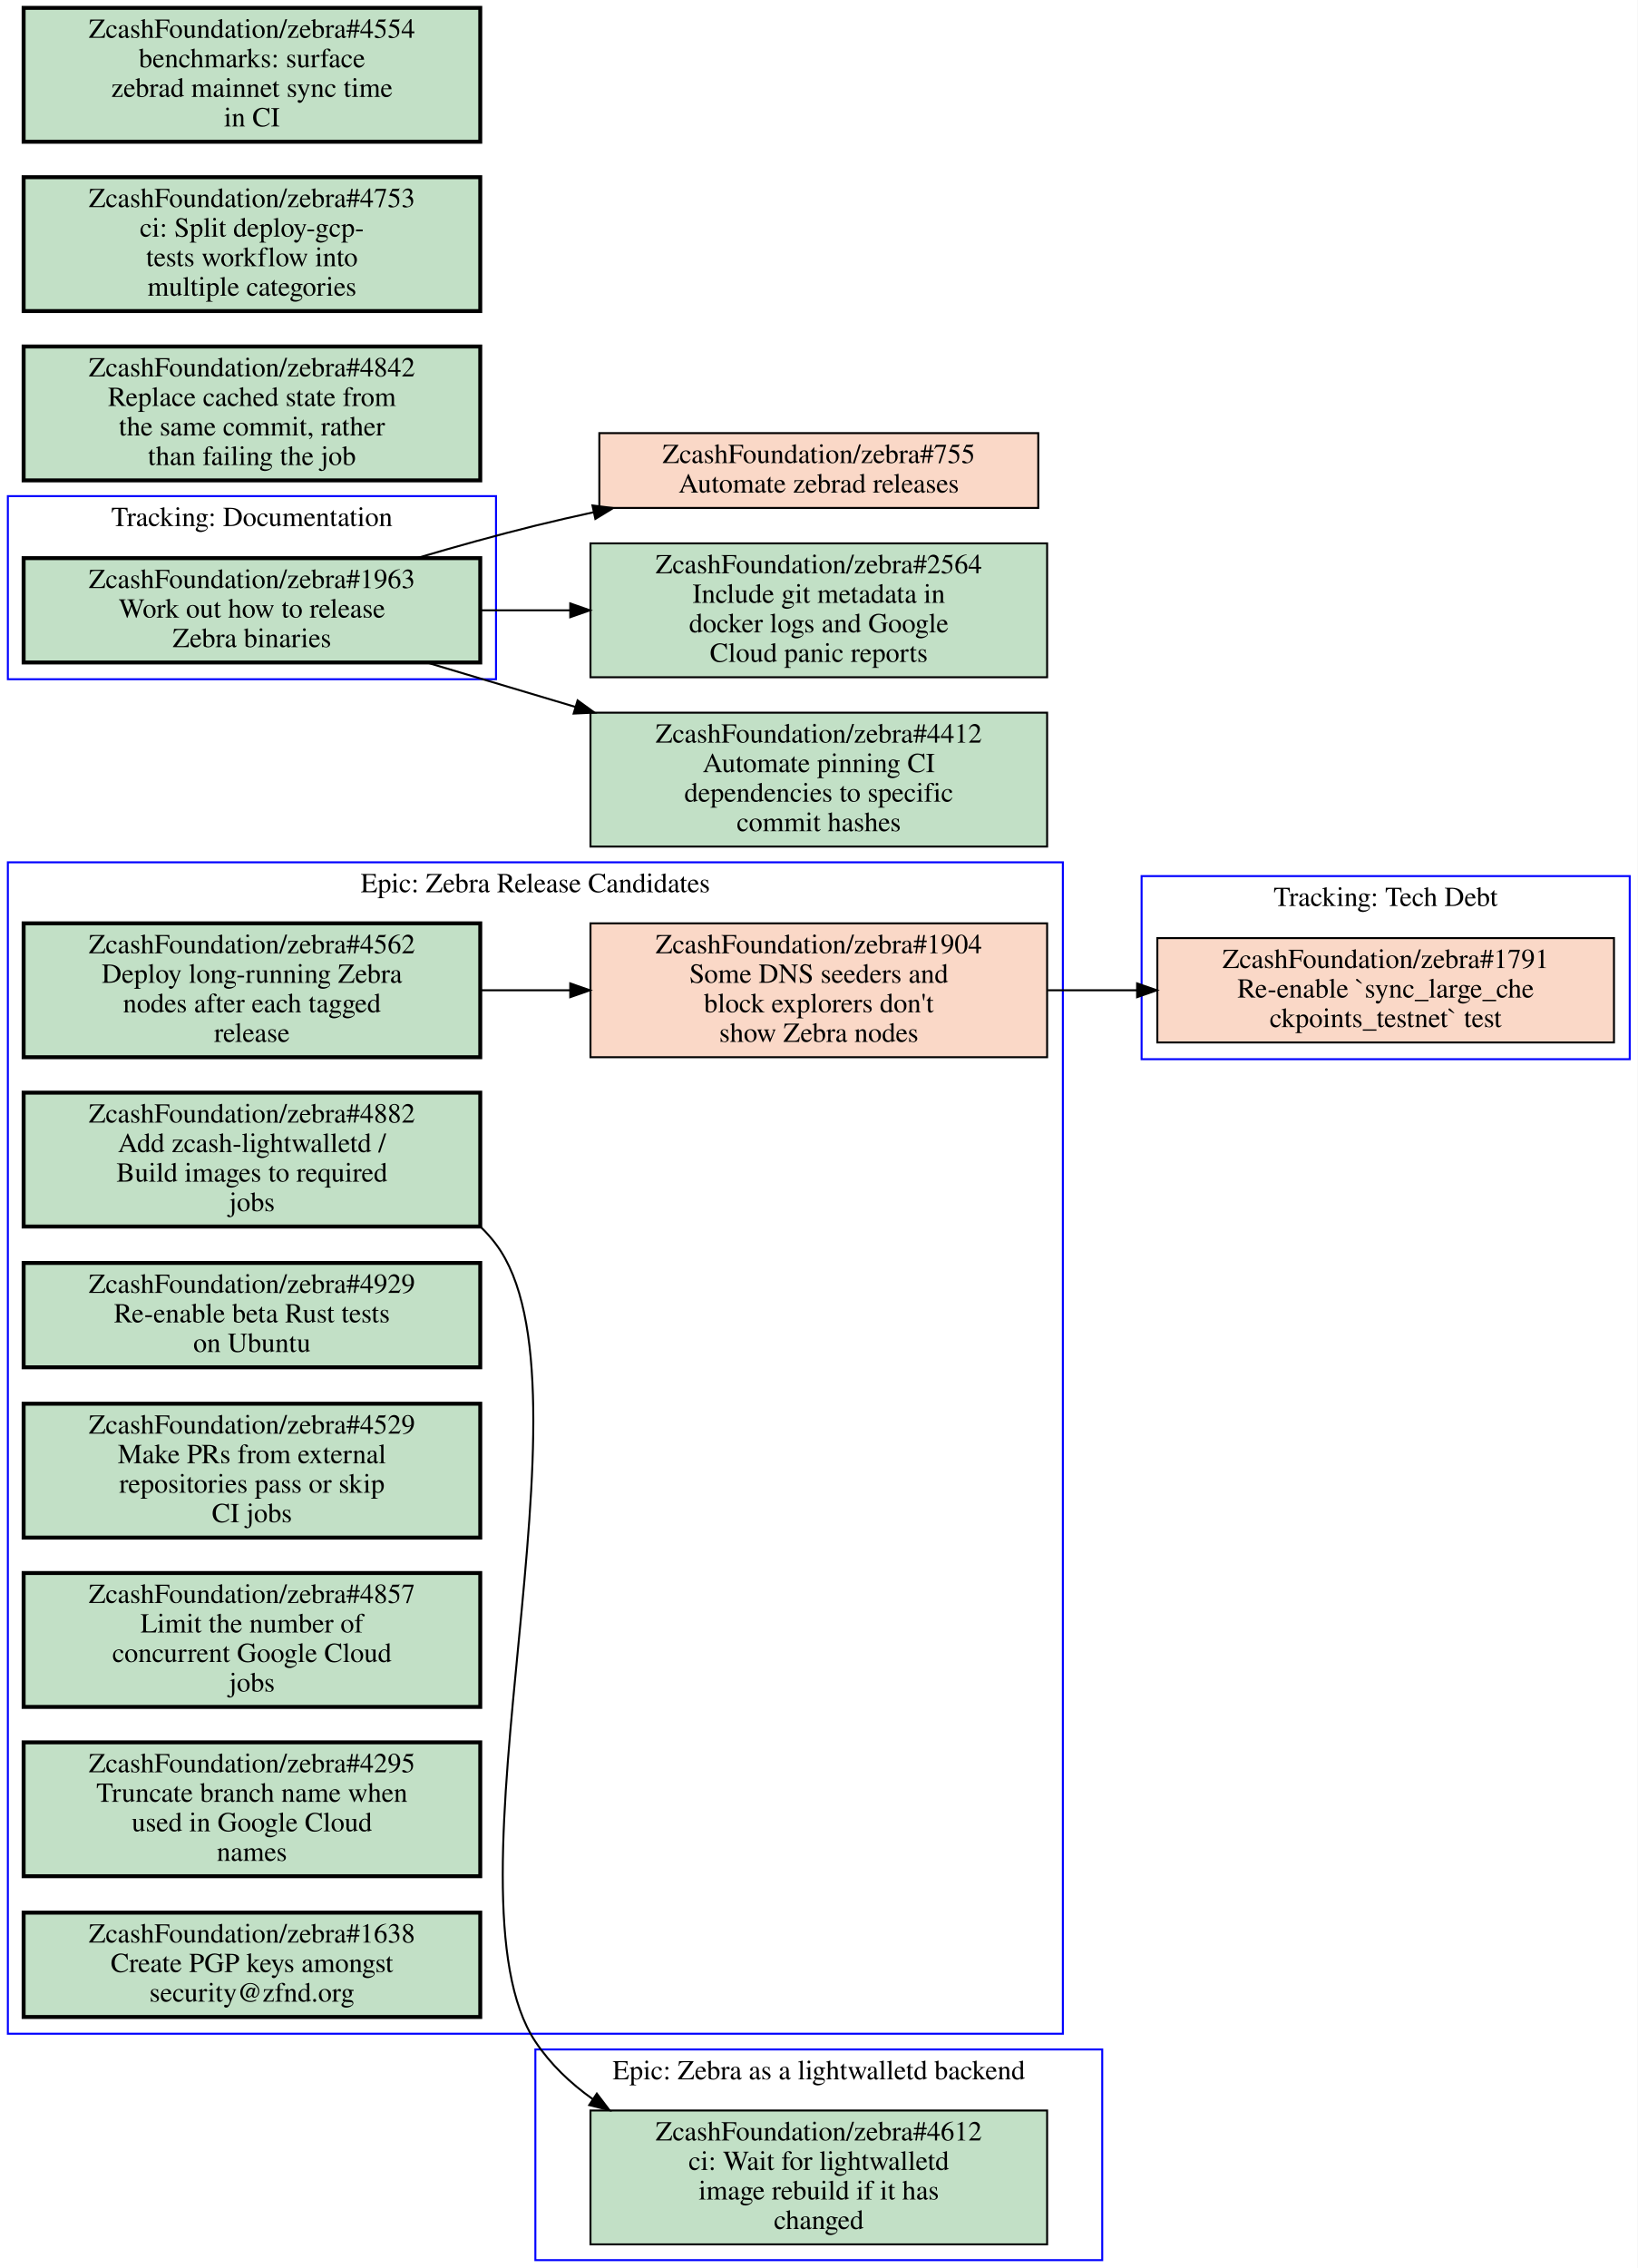
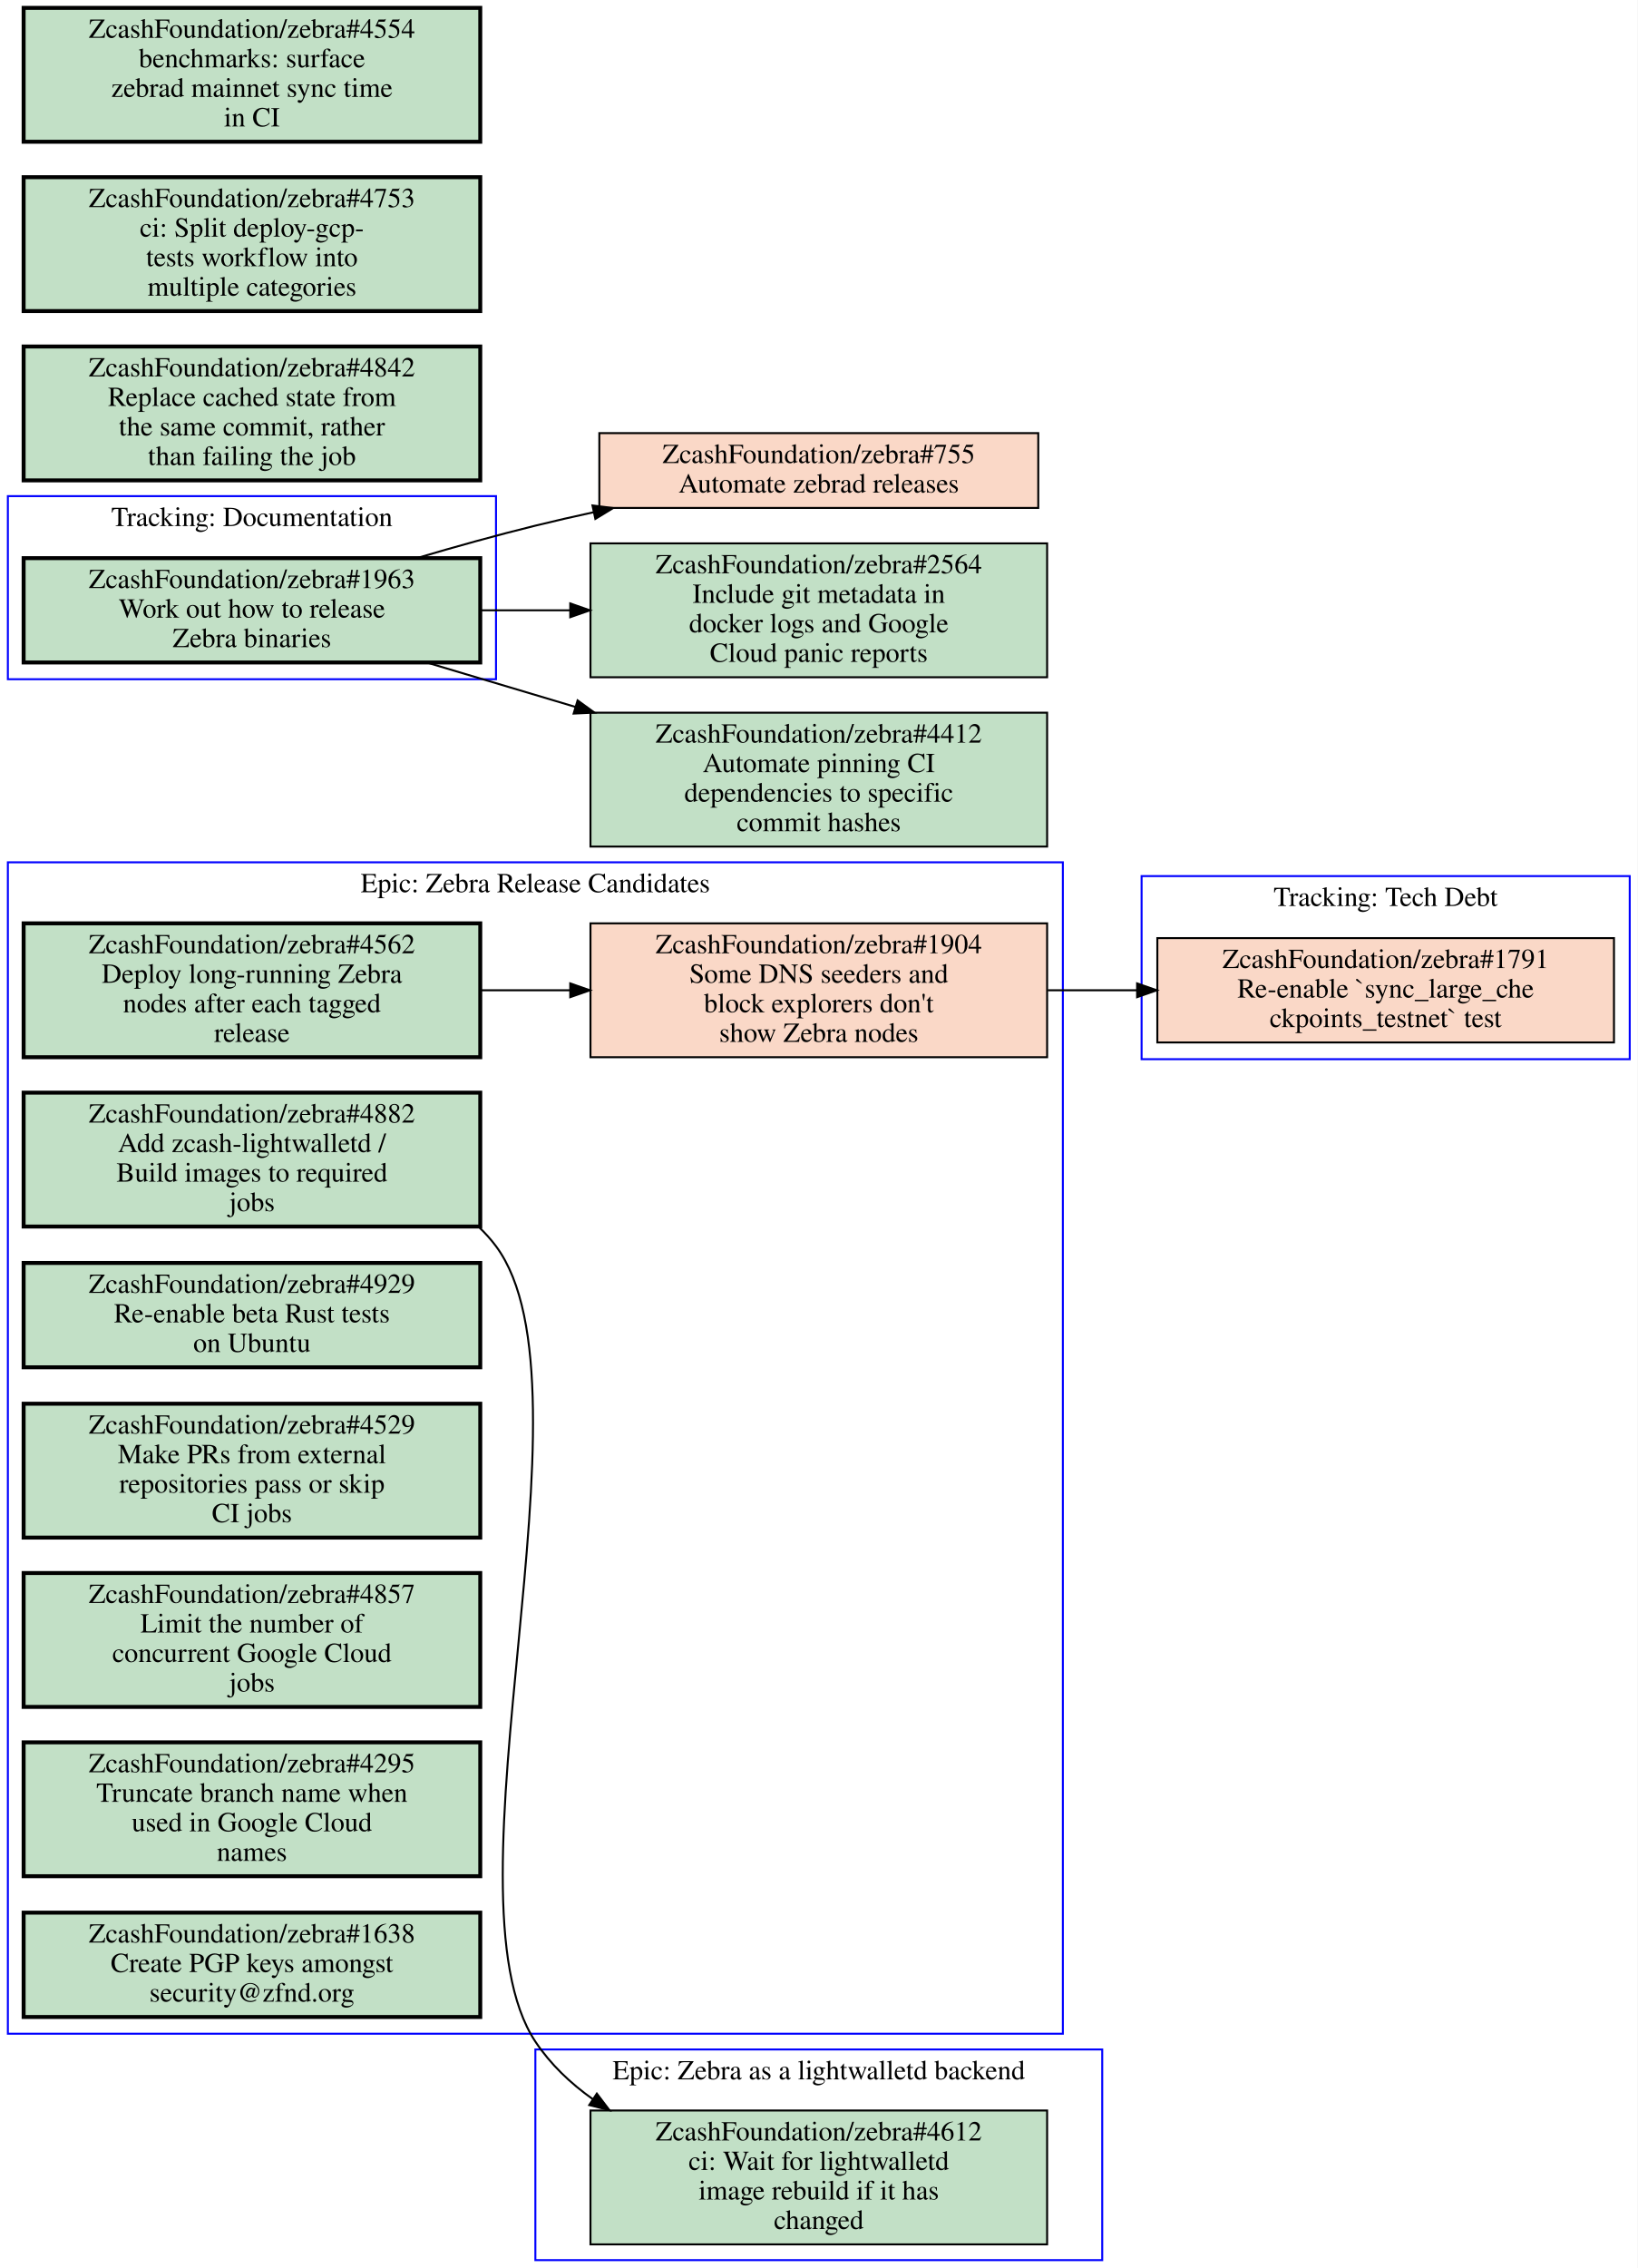
<svg xmlns="http://www.w3.org/2000/svg" xmlns:xlink="http://www.w3.org/1999/xlink" width="832pt" height="1152pt" viewBox="0.00 0.00 832.00 1152.00">
  <g id="graph0" class="graph" transform="scale(1 1) rotate(0) translate(4 1148)">
    <polygon fill="#ffffff" stroke="transparent" points="-4,4 -4,-1148 828,-1148 828,4 -4,4" />
    <g id="clust1" class="cluster">
-       <polygon fill="none" stroke="#0000ff" points="576,-610 576,-703 824,-703 824,-610 576,-610" />
-       <text text-anchor="middle" x="700" y="-687.8" font-family="Times,serif" font-size="14.00" fill="#000000">Tracking: Tech Debt</text>
+       <polygon fill="none" stroke="#0000ff" points="268,0 268,-107 556,-107 556,0 268,0" />
+       <text text-anchor="middle" x="412" y="-91.8" font-family="Times,serif" font-size="14.00" fill="#000000">Epic: Zebra as a lightwalletd backend</text>
    </g>
    <g id="clust2" class="cluster">
      <polygon fill="none" stroke="#0000ff" points="0,-115 0,-710 536,-710 536,-115 0,-115" />
      <text text-anchor="middle" x="268" y="-694.8" font-family="Times,serif" font-size="14.00" fill="#000000">Epic: Zebra Release Candidates</text>
    </g>
    <g id="clust3" class="cluster">
-       <polygon fill="none" stroke="#0000ff" points="268,0 268,-107 556,-107 556,0 268,0" />
-       <text text-anchor="middle" x="412" y="-91.8" font-family="Times,serif" font-size="14.00" fill="#000000">Epic: Zebra as a lightwalletd backend</text>
-     </g>
-     <g id="clust4" class="cluster">
      <polygon fill="none" stroke="#0000ff" points="0,-803 0,-896 248,-896 248,-803 0,-803" />
      <text text-anchor="middle" x="124" y="-880.8" font-family="Times,serif" font-size="14.00" fill="#000000">Tracking: Documentation</text>
    </g>
-     <g id="node1" class="node closed">
+     <g id="clust4" class="cluster">
+       <polygon fill="none" stroke="#0000ff" points="576,-610 576,-703 824,-703 824,-610 576,-610" />
+       <text text-anchor="middle" x="700" y="-687.8" font-family="Times,serif" font-size="14.00" fill="#000000">Tracking: Tech Debt</text>
+     </g>
+     <g id="node1" class="node open">
      <g id="a_node1">
-         <a xlink:href="https://github.com/ZcashFoundation/zebra/issues/1791" xlink:title="ZcashFoundation/zebra#1791&#10;Re-enable `sync_large_che&#10;ckpoints_testnet` test" target="_blank">
-           <polygon fill="#fad8c7" stroke="#000000" points="816,-671.5 584,-671.5 584,-618.5 816,-618.5 816,-671.5" />
-           <text text-anchor="middle" x="700" y="-656.3" font-family="Times,serif" font-size="14.00" fill="#000000">ZcashFoundation/zebra#1791</text>
-           <text text-anchor="middle" x="700" y="-641.3" font-family="Times,serif" font-size="14.00" fill="#000000">Re-enable `sync_large_che</text>
-           <text text-anchor="middle" x="700" y="-626.3" font-family="Times,serif" font-size="14.00" fill="#000000">ckpoints_testnet` test</text>
+         <a xlink:href="https://github.com/ZcashFoundation/zebra/issues/4612" xlink:title="ZcashFoundation/zebra#4612&#10;ci: Wait for lightwalletd&#10;image rebuild if it has&#10;changed" target="_blank">
+           <polygon fill="#c2e0c6" stroke="#000000" points="528,-76 296,-76 296,-8 528,-8 528,-76" />
+           <text text-anchor="middle" x="412" y="-60.8" font-family="Times,serif" font-size="14.00" fill="#000000">ZcashFoundation/zebra#4612</text>
+           <text text-anchor="middle" x="412" y="-45.8" font-family="Times,serif" font-size="14.00" fill="#000000">ci: Wait for lightwalletd</text>
+           <text text-anchor="middle" x="412" y="-30.8" font-family="Times,serif" font-size="14.00" fill="#000000">image rebuild if it has</text>
+           <text text-anchor="middle" x="412" y="-15.8" font-family="Times,serif" font-size="14.00" fill="#000000">changed</text>
        </a>
      </g>
    </g>
    <g id="node2" class="node closed">
      <g id="a_node2">
        <a xlink:href="https://github.com/ZcashFoundation/zebra/issues/1904" xlink:title="ZcashFoundation/zebra#1904&#10;Some DNS seeders and&#10;block explorers don't&#10;show Zebra nodes" target="_blank">
          <polygon fill="#fad8c7" stroke="#000000" points="528,-679 296,-679 296,-611 528,-611 528,-679" />
          <text text-anchor="middle" x="412" y="-663.8" font-family="Times,serif" font-size="14.00" fill="#000000">ZcashFoundation/zebra#1904</text>
          <text text-anchor="middle" x="412" y="-648.8" font-family="Times,serif" font-size="14.00" fill="#000000">Some DNS seeders and</text>
          <text text-anchor="middle" x="412" y="-633.8" font-family="Times,serif" font-size="14.00" fill="#000000">block explorers don't</text>
          <text text-anchor="middle" x="412" y="-618.8" font-family="Times,serif" font-size="14.00" fill="#000000">show Zebra nodes</text>
        </a>
      </g>
    </g>
-     <g id="edge2" class="edge">
+     <g id="node11" class="node closed">
+       <g id="a_node11">
+         <a xlink:href="https://github.com/ZcashFoundation/zebra/issues/1791" xlink:title="ZcashFoundation/zebra#1791&#10;Re-enable `sync_large_che&#10;ckpoints_testnet` test" target="_blank">
+           <polygon fill="#fad8c7" stroke="#000000" points="816,-671.5 584,-671.5 584,-618.5 816,-618.5 816,-671.5" />
+           <text text-anchor="middle" x="700" y="-656.3" font-family="Times,serif" font-size="14.00" fill="#000000">ZcashFoundation/zebra#1791</text>
+           <text text-anchor="middle" x="700" y="-641.3" font-family="Times,serif" font-size="14.00" fill="#000000">Re-enable `sync_large_che</text>
+           <text text-anchor="middle" x="700" y="-626.3" font-family="Times,serif" font-size="14.00" fill="#000000">ckpoints_testnet` test</text>
+         </a>
+       </g>
+     </g>
+     <g id="edge5" class="edge">
      <path fill="none" stroke="#000000" d="M528.31,-645C543.15,-645 558.4,-645 573.39,-645" />
      <polygon fill="#000000" stroke="#000000" points="573.72,-648.5 583.72,-645 573.72,-641.5 573.72,-648.5" />
    </g>
    <g id="node3" class="node open">
      <g id="a_node3">
        <a xlink:href="https://github.com/ZcashFoundation/zebra/issues/4882" xlink:title="ZcashFoundation/zebra#4882&#10;Add zcash-lightwalletd /&#10;Build images to required&#10;jobs" target="_blank">
          <polygon fill="#c2e0c6" stroke="#000000" stroke-width="2" points="240,-593 8,-593 8,-525 240,-525 240,-593" />
          <text text-anchor="middle" x="124" y="-577.8" font-family="Times,serif" font-size="14.00" fill="#000000">ZcashFoundation/zebra#4882</text>
          <text text-anchor="middle" x="124" y="-562.8" font-family="Times,serif" font-size="14.00" fill="#000000">Add zcash-lightwalletd /</text>
          <text text-anchor="middle" x="124" y="-547.8" font-family="Times,serif" font-size="14.00" fill="#000000">Build images to required</text>
          <text text-anchor="middle" x="124" y="-532.8" font-family="Times,serif" font-size="14.00" fill="#000000">jobs</text>
        </a>
      </g>
    </g>
-     <g id="node10" class="node open">
-       <g id="a_node10">
-         <a xlink:href="https://github.com/ZcashFoundation/zebra/issues/4612" xlink:title="ZcashFoundation/zebra#4612&#10;ci: Wait for lightwalletd&#10;image rebuild if it has&#10;changed" target="_blank">
-           <polygon fill="#c2e0c6" stroke="#000000" points="528,-76 296,-76 296,-8 528,-8 528,-76" />
-           <text text-anchor="middle" x="412" y="-60.8" font-family="Times,serif" font-size="14.00" fill="#000000">ZcashFoundation/zebra#4612</text>
-           <text text-anchor="middle" x="412" y="-45.8" font-family="Times,serif" font-size="14.00" fill="#000000">ci: Wait for lightwalletd</text>
-           <text text-anchor="middle" x="412" y="-30.8" font-family="Times,serif" font-size="14.00" fill="#000000">image rebuild if it has</text>
-           <text text-anchor="middle" x="412" y="-15.8" font-family="Times,serif" font-size="14.00" fill="#000000">changed</text>
-         </a>
-       </g>
-     </g>
-     <g id="edge3" class="edge">
-       <path fill="none" stroke="#000000" d="M240.36,-524.65C243.12,-521.98 245.68,-519.1 248,-516 302.04,-443.89 218.12,-186.04 268,-111 275.66,-99.48 285.8,-89.833 297.16,-81.761" />
-       <polygon fill="#000000" stroke="#000000" points="299.226,-84.591 305.64,-76.158 295.367,-78.751 299.226,-84.591" />
+     <g id="edge6" class="edge">
+       <path fill="none" stroke="#000000" d="M239.39,-524.64C242.52,-521.69 245.41,-518.48 248,-515 301.65,-442.88 218.24,-185.86 268,-111 275.66,-99.48 285.8,-89.833 297.17,-81.762" />
+       <polygon fill="#000000" stroke="#000000" points="299.231,-84.595 305.64,-76.159 295.369,-78.757 299.231,-84.595" />
    </g>
    <g id="node4" class="node open">
      <g id="a_node4">
        <a xlink:href="https://github.com/ZcashFoundation/zebra/issues/4562" xlink:title="ZcashFoundation/zebra#4562&#10;Deploy long-running Zebra&#10;nodes after each tagged&#10;release" target="_blank">
          <polygon fill="#c2e0c6" stroke="#000000" stroke-width="2" points="240,-679 8,-679 8,-611 240,-611 240,-679" />
          <text text-anchor="middle" x="124" y="-663.8" font-family="Times,serif" font-size="14.00" fill="#000000">ZcashFoundation/zebra#4562</text>
          <text text-anchor="middle" x="124" y="-648.8" font-family="Times,serif" font-size="14.00" fill="#000000">Deploy long-running Zebra</text>
          <text text-anchor="middle" x="124" y="-633.8" font-family="Times,serif" font-size="14.00" fill="#000000">nodes after each tagged</text>
          <text text-anchor="middle" x="124" y="-618.8" font-family="Times,serif" font-size="14.00" fill="#000000">release</text>
        </a>
      </g>
    </g>
    <g id="edge1" class="edge">
      <path fill="none" stroke="#000000" d="M240.31,-645C255.15,-645 270.4,-645 285.39,-645" />
      <polygon fill="#000000" stroke="#000000" points="285.72,-648.5 295.72,-645 285.72,-641.5 285.72,-648.5" />
    </g>
    <g id="node5" class="node open">
      <g id="a_node5">
        <a xlink:href="https://github.com/ZcashFoundation/zebra/issues/4929" xlink:title="ZcashFoundation/zebra#4929&#10;Re-enable beta Rust tests&#10;on Ubuntu" target="_blank">
          <polygon fill="#c2e0c6" stroke="#000000" stroke-width="2" points="240,-506.5 8,-506.5 8,-453.5 240,-453.5 240,-506.5" />
          <text text-anchor="middle" x="124" y="-491.3" font-family="Times,serif" font-size="14.00" fill="#000000">ZcashFoundation/zebra#4929</text>
          <text text-anchor="middle" x="124" y="-476.3" font-family="Times,serif" font-size="14.00" fill="#000000">Re-enable beta Rust tests</text>
          <text text-anchor="middle" x="124" y="-461.3" font-family="Times,serif" font-size="14.00" fill="#000000">on Ubuntu</text>
        </a>
      </g>
    </g>
    <g id="node6" class="node open">
      <g id="a_node6">
        <a xlink:href="https://github.com/ZcashFoundation/zebra/issues/4529" xlink:title="ZcashFoundation/zebra#4529&#10;Make PRs from external&#10;repositories pass or skip&#10;CI jobs" target="_blank">
          <polygon fill="#c2e0c6" stroke="#000000" stroke-width="2" points="240,-435 8,-435 8,-367 240,-367 240,-435" />
          <text text-anchor="middle" x="124" y="-419.8" font-family="Times,serif" font-size="14.00" fill="#000000">ZcashFoundation/zebra#4529</text>
          <text text-anchor="middle" x="124" y="-404.8" font-family="Times,serif" font-size="14.00" fill="#000000">Make PRs from external</text>
          <text text-anchor="middle" x="124" y="-389.8" font-family="Times,serif" font-size="14.00" fill="#000000">repositories pass or skip</text>
          <text text-anchor="middle" x="124" y="-374.8" font-family="Times,serif" font-size="14.00" fill="#000000">CI jobs</text>
        </a>
      </g>
    </g>
    <g id="node7" class="node open">
      <g id="a_node7">
        <a xlink:href="https://github.com/ZcashFoundation/zebra/issues/4857" xlink:title="ZcashFoundation/zebra#4857&#10;Limit the number of&#10;concurrent Google Cloud&#10;jobs" target="_blank">
          <polygon fill="#c2e0c6" stroke="#000000" stroke-width="2" points="240,-349 8,-349 8,-281 240,-281 240,-349" />
          <text text-anchor="middle" x="124" y="-333.8" font-family="Times,serif" font-size="14.00" fill="#000000">ZcashFoundation/zebra#4857</text>
          <text text-anchor="middle" x="124" y="-318.8" font-family="Times,serif" font-size="14.00" fill="#000000">Limit the number of</text>
          <text text-anchor="middle" x="124" y="-303.8" font-family="Times,serif" font-size="14.00" fill="#000000">concurrent Google Cloud</text>
          <text text-anchor="middle" x="124" y="-288.8" font-family="Times,serif" font-size="14.00" fill="#000000">jobs</text>
        </a>
      </g>
    </g>
    <g id="node8" class="node open">
      <g id="a_node8">
        <a xlink:href="https://github.com/ZcashFoundation/zebra/issues/4295" xlink:title="ZcashFoundation/zebra#4295&#10;Truncate branch name when&#10;used in Google Cloud&#10;names" target="_blank">
          <polygon fill="#c2e0c6" stroke="#000000" stroke-width="2" points="240,-263 8,-263 8,-195 240,-195 240,-263" />
          <text text-anchor="middle" x="124" y="-247.8" font-family="Times,serif" font-size="14.00" fill="#000000">ZcashFoundation/zebra#4295</text>
          <text text-anchor="middle" x="124" y="-232.8" font-family="Times,serif" font-size="14.00" fill="#000000">Truncate branch name when</text>
          <text text-anchor="middle" x="124" y="-217.8" font-family="Times,serif" font-size="14.00" fill="#000000">used in Google Cloud</text>
          <text text-anchor="middle" x="124" y="-202.8" font-family="Times,serif" font-size="14.00" fill="#000000">names</text>
        </a>
      </g>
    </g>
    <g id="node9" class="node open">
      <g id="a_node9">
        <a xlink:href="https://github.com/ZcashFoundation/zebra/issues/1638" xlink:title="ZcashFoundation/zebra#1638&#10;Create PGP keys amongst&#10;security@zfnd.org" target="_blank">
          <polygon fill="#c2e0c6" stroke="#000000" stroke-width="2" points="240,-176.5 8,-176.5 8,-123.5 240,-123.5 240,-176.5" />
          <text text-anchor="middle" x="124" y="-161.3" font-family="Times,serif" font-size="14.00" fill="#000000">ZcashFoundation/zebra#1638</text>
          <text text-anchor="middle" x="124" y="-146.3" font-family="Times,serif" font-size="14.00" fill="#000000">Create PGP keys amongst</text>
          <text text-anchor="middle" x="124" y="-131.3" font-family="Times,serif" font-size="14.00" fill="#000000">security@zfnd.org</text>
        </a>
      </g>
    </g>
-     <g id="node11" class="node open">
-       <g id="a_node11">
+     <g id="node10" class="node open">
+       <g id="a_node10">
        <a xlink:href="https://github.com/ZcashFoundation/zebra/issues/1963" xlink:title="ZcashFoundation/zebra#1963&#10;Work out how to release&#10;Zebra binaries" target="_blank">
          <polygon fill="#c2e0c6" stroke="#000000" stroke-width="2" points="240,-864.5 8,-864.5 8,-811.5 240,-811.5 240,-864.5" />
          <text text-anchor="middle" x="124" y="-849.3" font-family="Times,serif" font-size="14.00" fill="#000000">ZcashFoundation/zebra#1963</text>
          <text text-anchor="middle" x="124" y="-834.3" font-family="Times,serif" font-size="14.00" fill="#000000">Work out how to release</text>
          <text text-anchor="middle" x="124" y="-819.3" font-family="Times,serif" font-size="14.00" fill="#000000">Zebra binaries</text>
        </a>
      </g>
    </g>
    <g id="node12" class="node closed">
      <g id="a_node12">
        <a xlink:href="https://github.com/ZcashFoundation/zebra/issues/755" xlink:title="ZcashFoundation/zebra#755&#10;Automate zebrad releases" target="_blank">
          <polygon fill="#fad8c7" stroke="#000000" points="523.5,-928 300.5,-928 300.5,-890 523.5,-890 523.5,-928" />
          <text text-anchor="middle" x="412" y="-912.8" font-family="Times,serif" font-size="14.00" fill="#000000">ZcashFoundation/zebra#755</text>
          <text text-anchor="middle" x="412" y="-897.8" font-family="Times,serif" font-size="14.00" fill="#000000">Automate zebrad releases</text>
        </a>
      </g>
    </g>
-     <g id="edge4" class="edge">
+     <g id="edge2" class="edge">
      <path fill="none" stroke="#000000" d="M207.76,-864.52C227.42,-870.33 248.36,-876.17 268,-881 277.55,-883.35 287.5,-885.63 297.51,-887.8" />
      <polygon fill="#000000" stroke="#000000" points="297.009,-891.272 307.52,-889.94 298.473,-884.427 297.009,-891.272" />
    </g>
    <g id="node13" class="node open">
      <g id="a_node13">
        <a xlink:href="https://github.com/ZcashFoundation/zebra/issues/2564" xlink:title="ZcashFoundation/zebra#2564&#10;Include git metadata in&#10;docker logs and Google&#10;Cloud panic reports" target="_blank">
          <polygon fill="#c2e0c6" stroke="#000000" points="528,-872 296,-872 296,-804 528,-804 528,-872" />
          <text text-anchor="middle" x="412" y="-856.8" font-family="Times,serif" font-size="14.00" fill="#000000">ZcashFoundation/zebra#2564</text>
          <text text-anchor="middle" x="412" y="-841.8" font-family="Times,serif" font-size="14.00" fill="#000000">Include git metadata in</text>
          <text text-anchor="middle" x="412" y="-826.8" font-family="Times,serif" font-size="14.00" fill="#000000">docker logs and Google</text>
          <text text-anchor="middle" x="412" y="-811.8" font-family="Times,serif" font-size="14.00" fill="#000000">Cloud panic reports</text>
        </a>
      </g>
    </g>
-     <g id="edge5" class="edge">
+     <g id="edge3" class="edge">
      <path fill="none" stroke="#000000" d="M240.31,-838C255.15,-838 270.4,-838 285.39,-838" />
      <polygon fill="#000000" stroke="#000000" points="285.72,-841.5 295.72,-838 285.72,-834.5 285.72,-841.5" />
    </g>
    <g id="node14" class="node open">
      <g id="a_node14">
        <a xlink:href="https://github.com/ZcashFoundation/zebra/issues/4412" xlink:title="ZcashFoundation/zebra#4412&#10;Automate pinning CI&#10;dependencies to specific&#10;commit hashes" target="_blank">
          <polygon fill="#c2e0c6" stroke="#000000" points="528,-786 296,-786 296,-718 528,-718 528,-786" />
          <text text-anchor="middle" x="412" y="-770.8" font-family="Times,serif" font-size="14.00" fill="#000000">ZcashFoundation/zebra#4412</text>
          <text text-anchor="middle" x="412" y="-755.8" font-family="Times,serif" font-size="14.00" fill="#000000">Automate pinning CI</text>
          <text text-anchor="middle" x="412" y="-740.8" font-family="Times,serif" font-size="14.00" fill="#000000">dependencies to specific</text>
          <text text-anchor="middle" x="412" y="-725.8" font-family="Times,serif" font-size="14.00" fill="#000000">commit hashes</text>
        </a>
      </g>
    </g>
-     <g id="edge6" class="edge">
+     <g id="edge4" class="edge">
      <path fill="none" stroke="#000000" d="M212.76,-811.5C236.65,-804.36 262.93,-796.52 288.34,-788.93" />
      <polygon fill="#000000" stroke="#000000" points="289.453,-792.25 298.03,-786.03 287.446,-785.544 289.453,-792.25" />
    </g>
    <g id="node15" class="node open">
      <g id="a_node15">
        <a xlink:href="https://github.com/ZcashFoundation/zebra/issues/4842" xlink:title="ZcashFoundation/zebra#4842&#10;Replace cached state from&#10;the same commit, rather&#10;than failing the job" target="_blank">
          <polygon fill="#c2e0c6" stroke="#000000" stroke-width="2" points="240,-972 8,-972 8,-904 240,-904 240,-972" />
          <text text-anchor="middle" x="124" y="-956.8" font-family="Times,serif" font-size="14.00" fill="#000000">ZcashFoundation/zebra#4842</text>
          <text text-anchor="middle" x="124" y="-941.8" font-family="Times,serif" font-size="14.00" fill="#000000">Replace cached state from</text>
          <text text-anchor="middle" x="124" y="-926.8" font-family="Times,serif" font-size="14.00" fill="#000000">the same commit, rather</text>
          <text text-anchor="middle" x="124" y="-911.8" font-family="Times,serif" font-size="14.00" fill="#000000">than failing the job</text>
        </a>
      </g>
    </g>
    <g id="node16" class="node open">
      <g id="a_node16">
        <a xlink:href="https://github.com/ZcashFoundation/zebra/issues/4753" xlink:title="ZcashFoundation/zebra#4753&#10;ci: Split deploy-gcp-&#10;tests workflow into&#10;multiple categories" target="_blank">
          <polygon fill="#c2e0c6" stroke="#000000" stroke-width="2" points="240,-1058 8,-1058 8,-990 240,-990 240,-1058" />
          <text text-anchor="middle" x="124" y="-1042.8" font-family="Times,serif" font-size="14.00" fill="#000000">ZcashFoundation/zebra#4753</text>
          <text text-anchor="middle" x="124" y="-1027.8" font-family="Times,serif" font-size="14.00" fill="#000000">ci: Split deploy-gcp-</text>
          <text text-anchor="middle" x="124" y="-1012.8" font-family="Times,serif" font-size="14.00" fill="#000000">tests workflow into</text>
          <text text-anchor="middle" x="124" y="-997.8" font-family="Times,serif" font-size="14.00" fill="#000000">multiple categories</text>
        </a>
      </g>
    </g>
    <g id="node17" class="node open">
      <g id="a_node17">
        <a xlink:href="https://github.com/ZcashFoundation/zebra/issues/4554" xlink:title="ZcashFoundation/zebra#4554&#10;benchmarks: surface&#10;zebrad mainnet sync time&#10;in CI" target="_blank">
          <polygon fill="#c2e0c6" stroke="#000000" stroke-width="2" points="240,-1144 8,-1144 8,-1076 240,-1076 240,-1144" />
          <text text-anchor="middle" x="124" y="-1128.8" font-family="Times,serif" font-size="14.00" fill="#000000">ZcashFoundation/zebra#4554</text>
          <text text-anchor="middle" x="124" y="-1113.8" font-family="Times,serif" font-size="14.00" fill="#000000">benchmarks: surface</text>
          <text text-anchor="middle" x="124" y="-1098.8" font-family="Times,serif" font-size="14.00" fill="#000000">zebrad mainnet sync time</text>
          <text text-anchor="middle" x="124" y="-1083.8" font-family="Times,serif" font-size="14.00" fill="#000000">in CI</text>
        </a>
      </g>
    </g>
  </g>
</svg>
